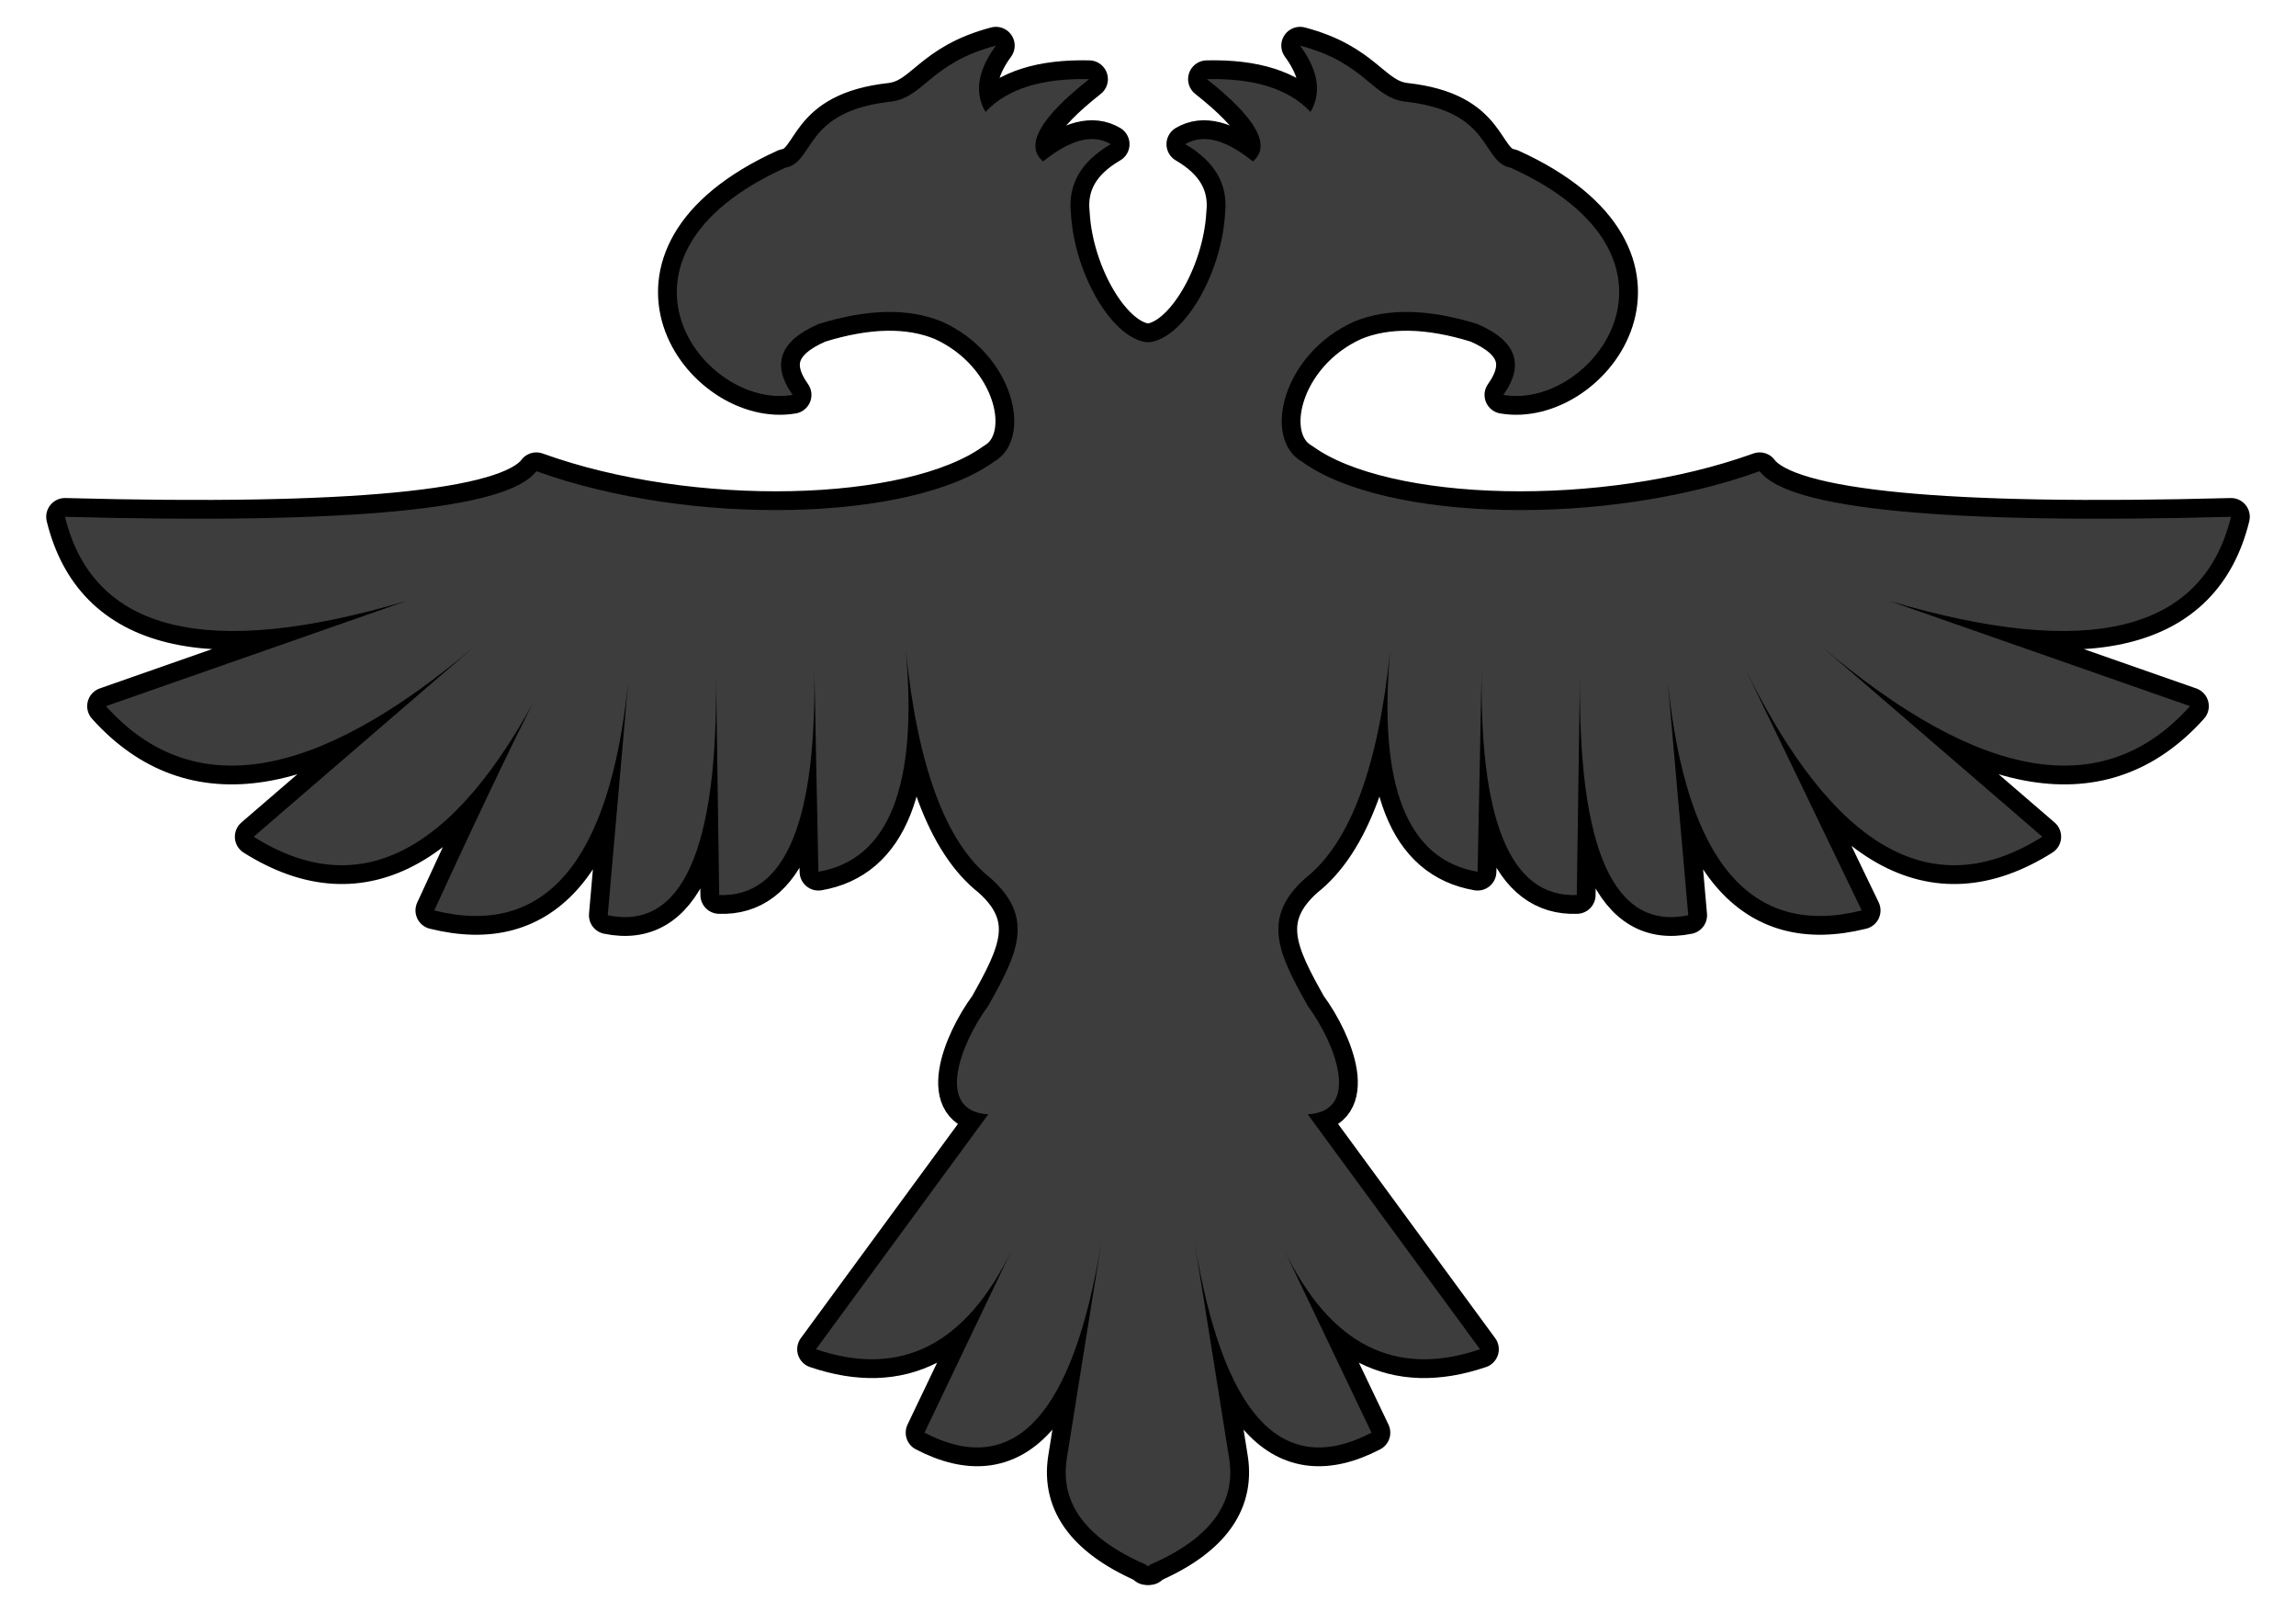
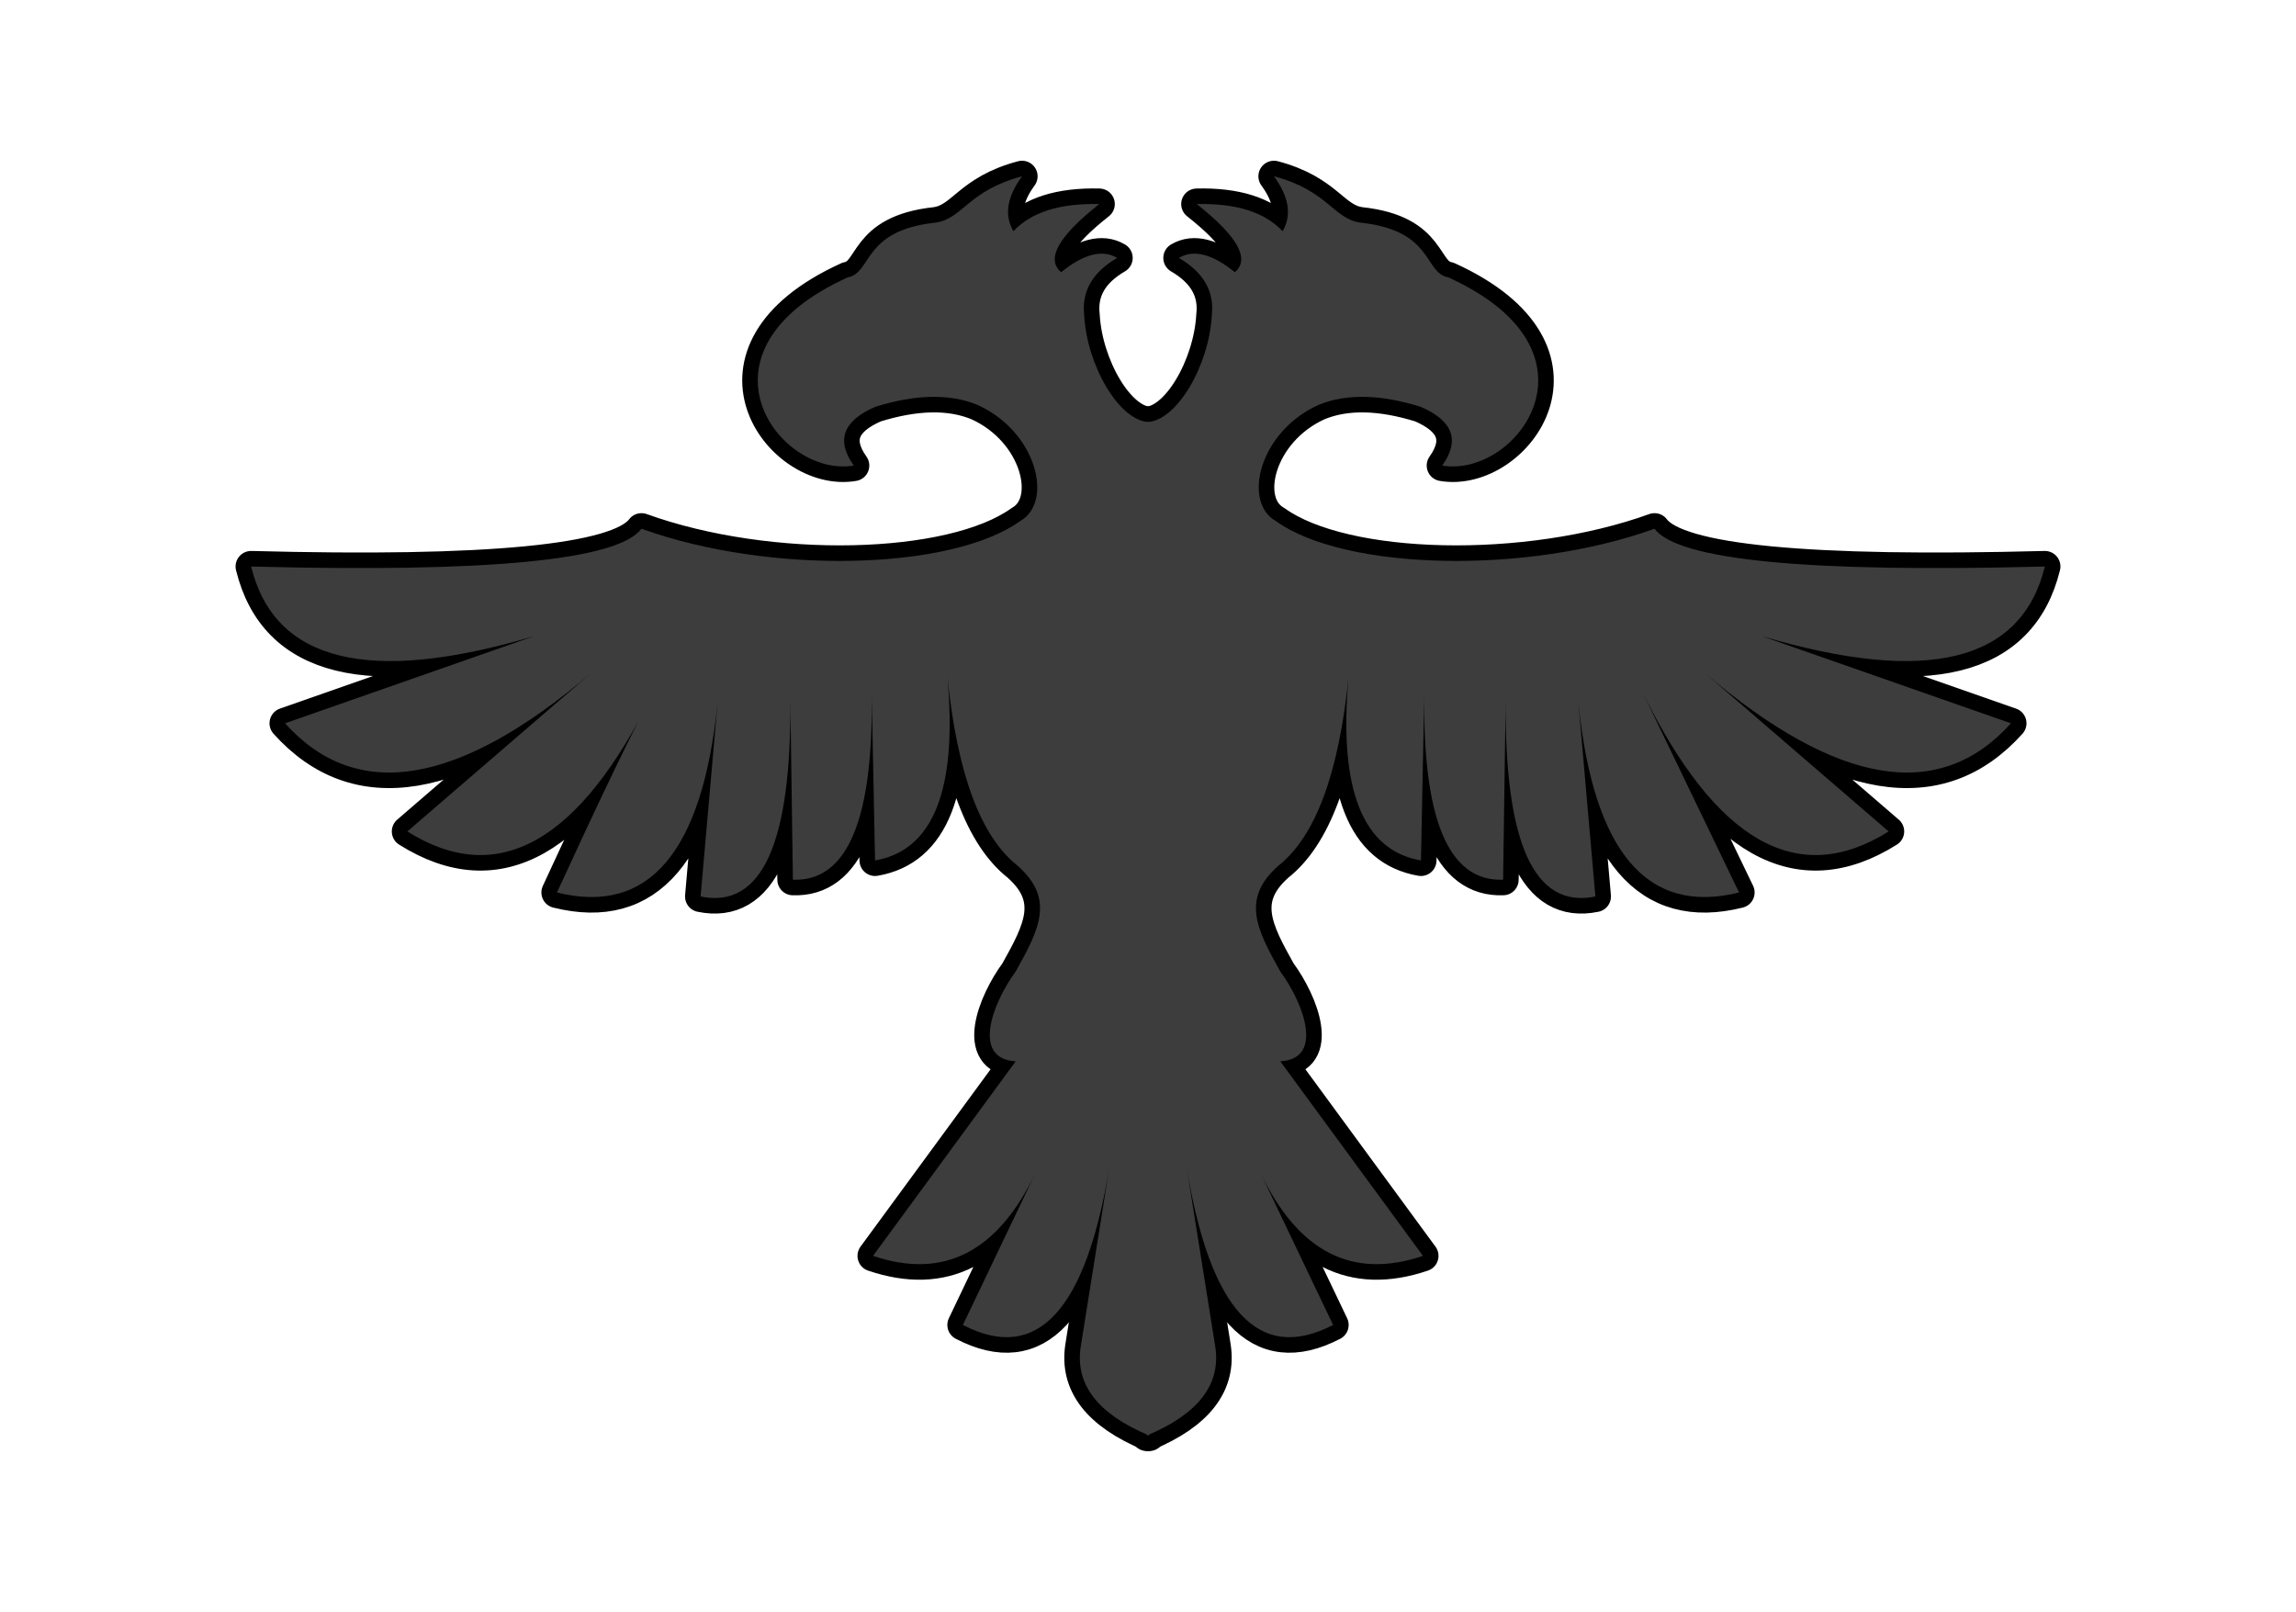
- <svg xmlns="http://www.w3.org/2000/svg" width="100%" height="100%" version="1.1" style="stroke-linecap: round; stroke-linejoin: round;background: rgba(74, 74, 74, 1);" viewBox="-756.703 -198.881 1527.986 1072.51">
+ <svg xmlns="http://www.w3.org/2000/svg" width="100%" height="100%" version="1.1" style="stroke-linecap: round; stroke-linejoin: round;background: rgba(74, 74, 74, 1);" viewBox="-915.268 -310.179 1845.116 1295.106">
  <svg id="S-5c-621be2" style="overflow: visible; pointer-events: none; display: none;" data-hidden="true" data-disabled="true">
    <g id="SvgjsG26512" transform="matrix(1,0,0,1,-8.330423,-16.42874)">
      <g id="SvgjsG26510" transform="matrix(1,0,0,1,2.2737367544323206e-13,0)">
        <path id="SvgjsPath26508" d="M-156.191 19.151C-131.891 19.074 -105.567 -26.241 -103.414 -66.768Q-100.196 -95.497 -129.901 -112.797Q-112.159 -123.341 -84.878 -101.318Q-66.268 -117.202 -115.518 -156.067Q-68.068 -157.213 -46.536 -134.254Q-35.272 -153.513 -53.484 -178.383C-9.889 -166.877 -5.834 -144.088 16.216 -141.127C75.187 -134.766 66.754 -100.775 86.699 -97.13C218.13 -37.426 141.28 64.321 81.772 54.04Q103.42 23.631 64.392 6.827Q15.541 -8.366 -17.686 5.312C-65.531 26.947 -78.848 83.391 -52.085 98.558C3.295 138.472 149.572 141.929 252.357 104.798Q280.5 142.751 566.051 135.159Q537.84 250.148 338.633 191.109L538.778 261.147Q452.825 356.96 292.801 220.76L440.493 348.036Q331.298 416.789 242.834 236.382Q267.638 282.513 320.288 397.087Q209.712 424.635 191.269 245.498L204.85 400.312Q131.069 415.55 132.757 241.551L130.669 386.829Q64.255 389.423 67.437 232.878L64.653 371.336Q-5.739 359.299 6.479 223.957Q-5.368 340.66 -50.087 375.73C-79.807 402.187 -67.595 426.325 -48.299 460.706C-30.108 485.353 -12.49 530.726 -48.389 532.754L66.263 689.074Q-18.73 717.933 -64.487 622.073L-5.947 744.579Q-95.43 791.151 -123.743 617.307L-100.673 761.79Q-93.493 807.483 -155.666 833.419 " style="stroke: rgb(0, 0, 0); stroke-opacity: 1; stroke-width: 0; fill: rgb(255, 255, 255); fill-opacity: 1;" transform="matrix(1,0,0,1,161.9873,9.856336)" data-fill="#737373" />
      </g>
      <g id="SvgjsG26506" transform="matrix(1,0,0,1,-719.2546,0)">
        <path id="SvgjsPath26504" d="M566.051 19.151C541.751 19.074 515.426 -26.241 513.273 -66.768Q510.056 -95.497 539.761 -112.797Q522.019 -123.341 494.738 -101.318Q476.127 -117.202 525.377 -156.067Q477.928 -157.213 456.396 -134.254Q445.131 -153.513 463.343 -178.383C419.748 -166.877 415.694 -144.088 393.643 -141.127C334.672 -134.766 343.106 -100.775 323.161 -97.13C191.729 -37.426 268.579 64.321 328.088 54.04Q306.439 23.631 345.468 6.827Q394.319 -8.366 427.546 5.312C475.391 26.947 488.708 83.391 461.945 98.558C406.565 138.472 260.287 141.929 157.503 104.798Q129.359 142.751 -156.191 135.159Q-127.98 250.148 71.227 191.109L-128.918 261.147Q-42.965 356.96 117.058 220.76L-30.633 348.036Q78.562 416.789 167.026 236.382Q142.222 282.513 89.571 397.087Q200.148 424.635 218.59 245.498L205.01 400.312Q278.791 415.55 277.102 241.551L279.19 386.829Q345.605 389.423 342.423 232.878L345.207 371.336Q415.598 359.299 403.381 223.957Q415.228 340.66 459.946 375.73C489.667 402.187 477.455 426.325 458.158 460.706C439.968 485.353 422.35 530.726 458.249 532.754L343.597 689.074Q428.59 717.933 474.346 622.073L415.807 744.579Q505.289 791.151 533.603 617.307L510.532 761.79Q503.352 807.483 565.525 833.419 " style="stroke: rgb(0, 0, 0); stroke-opacity: 1; stroke-width: 0; fill: rgb(255, 255, 255); fill-opacity: 1;" transform="matrix(1,0,0,1,161.9873,9.856328)" data-fill="#737373" />
      </g>
    </g>
    <g id="G-36-75ad79" transform="matrix(1,0,0,1,-0.7973195,-9.88028)">
      <g id="SvgjsG18204" transform="matrix(1,0,0,1,2.2737367544323206e-13,0)">
        <path id="SvgjsPath18202" d="M-156.191 19.151C-131.891 19.074 -105.567 -26.241 -103.414 -66.768Q-100.196 -95.497 -129.901 -112.797Q-112.159 -123.341 -84.878 -101.318Q-66.268 -117.202 -115.518 -156.067Q-68.068 -157.213 -46.536 -134.254Q-35.272 -153.513 -53.484 -178.383C-9.889 -166.877 -5.834 -144.088 16.216 -141.127C75.187 -134.766 66.754 -100.775 86.699 -97.13C218.13 -37.426 141.28 64.321 81.772 54.04Q103.42 23.631 64.392 6.827Q15.541 -8.366 -17.686 5.312C-65.531 26.947 -78.848 83.391 -52.085 98.558C3.295 138.472 149.572 141.929 252.357 104.798Q280.5 142.751 566.051 135.159Q537.84 250.148 338.633 191.109L538.778 261.147Q452.825 356.96 292.801 220.76L440.493 348.036Q331.298 416.789 242.834 236.382Q267.638 282.513 320.288 397.087Q209.712 424.635 191.269 245.498L204.85 400.312Q131.069 415.55 132.757 241.551L130.669 386.829Q64.255 389.423 67.437 232.878L64.653 371.336Q-5.739 359.299 6.479 223.957Q-5.368 340.66 -50.087 375.73C-79.807 402.187 -67.595 426.325 -48.299 460.706C-30.108 485.353 -12.49 530.726 -48.389 532.754L66.263 689.074Q-18.73 717.933 -64.487 622.073L-5.947 744.579Q-95.43 791.151 -123.743 617.307L-100.673 761.79Q-93.493 807.483 -155.666 833.419 " style="stroke: rgb(0, 0, 0); stroke-opacity: 1; stroke-width: 0; fill: rgb(0, 0, 0); fill-opacity: 1;" transform="matrix(1,0,0,1,161.9873,9.856336)" data-fill="#737373" />
      </g>
      <g id="SvgjsG18208" transform="matrix(1,0,0,1,-719.2546,0)">
        <path id="SvgjsPath18206" d="M566.051 19.151C541.751 19.074 515.426 -26.241 513.273 -66.768Q510.056 -95.497 539.761 -112.797Q522.019 -123.341 494.738 -101.318Q476.127 -117.202 525.377 -156.067Q477.928 -157.213 456.396 -134.254Q445.131 -153.513 463.343 -178.383C419.748 -166.877 415.694 -144.088 393.643 -141.127C334.672 -134.766 343.106 -100.775 323.161 -97.13C191.729 -37.426 268.579 64.321 328.088 54.04Q306.439 23.631 345.468 6.827Q394.319 -8.366 427.546 5.312C475.391 26.947 488.708 83.391 461.945 98.558C406.565 138.472 260.287 141.929 157.503 104.798Q129.359 142.751 -156.191 135.159Q-127.98 250.148 71.227 191.109L-128.918 261.147Q-42.965 356.96 117.058 220.76L-30.633 348.036Q78.562 416.789 167.026 236.382Q142.222 282.513 89.571 397.087Q200.148 424.635 218.59 245.498L205.01 400.312Q278.791 415.55 277.102 241.551L279.19 386.829Q345.605 389.423 342.423 232.878L345.207 371.336Q415.598 359.299 403.381 223.957Q415.228 340.66 459.946 375.73C489.667 402.187 477.455 426.325 458.158 460.706C439.968 485.353 422.35 530.726 458.249 532.754L343.597 689.074Q428.59 717.933 474.346 622.073L415.807 744.579Q505.289 791.151 533.603 617.307L510.532 761.79Q503.352 807.483 565.525 833.419 " style="stroke: rgb(0, 0, 0); stroke-opacity: 1; stroke-width: 0; fill: rgb(0, 0, 0); fill-opacity: 1;" transform="matrix(1,0,0,1,161.9873,9.856328)" data-fill="#737373" />
      </g>
    </g>
  </svg>
  <svg id="S-20-7d59cf" style="overflow: visible; pointer-events: all;" data-disabled="false" data-hidden="false">
    <g id="G-01-50a0c3">
      <g id="G-48-61aa73" transform="matrix(1,0,0,1,2.2737367544323206e-13,0)">
        <path id="P-6f-9209c9" d="M-156.191 19.151C-131.891 19.074 -105.567 -26.241 -103.414 -66.768Q-100.196 -95.497 -129.901 -112.797Q-112.159 -123.341 -84.878 -101.318Q-66.268 -117.202 -115.518 -156.067Q-68.068 -157.213 -46.536 -134.254Q-35.272 -153.513 -53.484 -178.383C-9.889 -166.877 -5.834 -144.088 16.216 -141.127C75.187 -134.766 66.754 -100.775 86.699 -97.13C218.13 -37.426 141.28 64.321 81.772 54.04Q103.42 23.631 64.392 6.827Q15.541 -8.366 -17.686 5.312C-65.531 26.947 -78.848 83.391 -52.085 98.558C3.295 138.472 149.572 141.929 252.357 104.798Q280.5 142.751 566.051 135.159Q537.84 250.148 338.633 191.109L538.778 261.147Q452.825 356.96 292.801 220.76L440.493 348.036Q331.298 416.789 242.834 236.382L320.288 397.087Q209.712 424.635 191.269 245.498L204.85 400.312Q131.069 415.55 132.757 241.551L130.669 386.829Q64.255 389.423 67.437 232.878L64.653 371.336Q-5.739 359.299 6.479 223.957Q-5.368 340.66 -50.087 375.73C-79.807 402.187 -67.595 426.325 -48.299 460.706C-30.108 485.353 -12.49 530.726 -48.389 532.754L66.263 689.074Q-18.73 717.933 -64.487 622.073L-5.947 744.579Q-95.43 791.151 -123.743 617.307L-100.673 761.79Q-93.493 807.483 -155.666 833.419 " style="stroke: rgb(0, 0, 0); stroke-opacity: 1; stroke-width: 25; fill: rgb(115, 115, 115); fill-opacity: 1;" transform="matrix(1,0,0,1,161.9873,9.856336)" data-fill="#737373" />
      </g>
      <g id="G-48-61aa73" transform="matrix(1,0,0,1,-719.2546,0)">
        <path id="P-6f-9209c9" d="M566.051 19.151C541.751 19.074 515.426 -26.241 513.273 -66.768Q510.056 -95.497 539.761 -112.797Q522.019 -123.341 494.738 -101.318Q476.127 -117.202 525.377 -156.067Q477.928 -157.213 456.396 -134.254Q445.131 -153.513 463.343 -178.383C419.748 -166.877 415.694 -144.088 393.643 -141.127C334.672 -134.766 343.106 -100.775 323.161 -97.13C191.729 -37.426 268.579 64.321 328.088 54.04Q306.439 23.631 345.468 6.827Q394.319 -8.366 427.546 5.312C475.391 26.947 488.708 83.391 461.945 98.558C406.565 138.472 260.287 141.929 157.503 104.798Q129.359 142.751 -156.191 135.159Q-127.98 250.148 71.227 191.109L-128.918 261.147Q-42.965 356.96 117.058 220.76L-30.633 348.036Q78.562 416.789 167.026 236.382Q142.222 282.513 89.571 397.087Q200.148 424.635 218.59 245.498L205.01 400.312Q278.791 415.55 277.102 241.551L279.19 386.829Q345.605 389.423 342.423 232.878L345.207 371.336Q415.598 359.299 403.381 223.957Q415.228 340.66 459.946 375.73C489.667 402.187 477.455 426.325 458.158 460.706C439.968 485.353 422.35 530.726 458.249 532.754L343.597 689.074Q428.59 717.933 474.346 622.073L415.807 744.579Q505.289 791.151 533.603 617.307L510.532 761.79Q503.352 807.483 565.525 833.419 " style="stroke: rgb(0, 0, 0); stroke-opacity: 1; stroke-width: 25; fill: rgb(115, 115, 115); fill-opacity: 1;" transform="matrix(1,0,0,1,161.9873,9.856328)" data-fill="#737373" />
      </g>
    </g>
    <g id="SvgjsG93678" transform="matrix(1,0,0,1,0,0)">
      <g id="SvgjsG93676" transform="matrix(1,0,0,1,2.2737367544323206e-13,0)">
        <path id="SvgjsPath93674" d="M-156.191 19.151C-131.891 19.074 -105.567 -26.241 -103.414 -66.768Q-100.196 -95.497 -129.901 -112.797Q-112.159 -123.341 -84.878 -101.318Q-66.268 -117.202 -115.518 -156.067Q-68.068 -157.213 -46.536 -134.254Q-35.272 -153.513 -53.484 -178.383C-9.889 -166.877 -5.834 -144.088 16.216 -141.127C75.187 -134.766 66.754 -100.775 86.699 -97.13C218.13 -37.426 141.28 64.321 81.772 54.04Q103.42 23.631 64.392 6.827Q15.541 -8.366 -17.686 5.312C-65.531 26.947 -78.848 83.391 -52.085 98.558C3.295 138.472 149.572 141.929 252.357 104.798Q280.5 142.751 566.051 135.159Q537.84 250.148 338.633 191.109L538.778 261.147Q452.825 356.96 292.801 220.76L440.493 348.036Q331.298 416.789 242.834 236.382L320.288 397.087Q209.712 424.635 191.269 245.498L204.85 400.312Q131.069 415.55 132.757 241.551L130.669 386.829Q64.255 389.423 67.437 232.878L64.653 371.336Q-5.739 359.299 6.479 223.957Q-5.368 340.66 -50.087 375.73C-79.807 402.187 -67.595 426.325 -48.299 460.706C-30.108 485.353 -12.49 530.726 -48.389 532.754L66.263 689.074Q-18.73 717.933 -64.487 622.073L-5.947 744.579Q-95.43 791.151 -123.743 617.307L-100.673 761.79Q-93.493 807.483 -155.666 833.419 " style="stroke: rgb(0, 0, 0); stroke-opacity: 1; stroke-width: 0; fill: rgb(61, 61, 61); fill-opacity: 1;" transform="matrix(1,0,0,1,161.9873,9.856336)" data-fill="#737373" />
      </g>
      <g id="SvgjsG93672" transform="matrix(1,0,0,1,-719.2546,0)">
        <path id="SvgjsPath93670" d="M566.051 19.151C541.751 19.074 515.426 -26.241 513.273 -66.768Q510.056 -95.497 539.761 -112.797Q522.019 -123.341 494.738 -101.318Q476.127 -117.202 525.377 -156.067Q477.928 -157.213 456.396 -134.254Q445.131 -153.513 463.343 -178.383C419.748 -166.877 415.694 -144.088 393.643 -141.127C334.672 -134.766 343.106 -100.775 323.161 -97.13C191.729 -37.426 268.579 64.321 328.088 54.04Q306.439 23.631 345.468 6.827Q394.319 -8.366 427.546 5.312C475.391 26.947 488.708 83.391 461.945 98.558C406.565 138.472 260.287 141.929 157.503 104.798Q129.359 142.751 -156.191 135.159Q-127.98 250.148 71.227 191.109L-128.918 261.147Q-42.965 356.96 117.058 220.76L-30.633 348.036Q78.562 416.789 167.026 236.382Q142.222 282.513 89.571 397.087Q200.148 424.635 218.59 245.498L205.01 400.312Q278.791 415.55 277.102 241.551L279.19 386.829Q345.605 389.423 342.423 232.878L345.207 371.336Q415.598 359.299 403.381 223.957Q415.228 340.66 459.946 375.73C489.667 402.187 477.455 426.325 458.158 460.706C439.968 485.353 422.35 530.726 458.249 532.754L343.597 689.074Q428.59 717.933 474.346 622.073L415.807 744.579Q505.289 791.151 533.603 617.307L510.532 761.79Q503.352 807.483 565.525 833.419 " style="stroke: rgb(0, 0, 0); stroke-opacity: 1; stroke-width: 0; fill: rgb(61, 61, 61); fill-opacity: 1;" transform="matrix(1,0,0,1,161.9873,9.856328)" data-fill="#737373" />
      </g>
    </g>
  </svg>
</svg>
